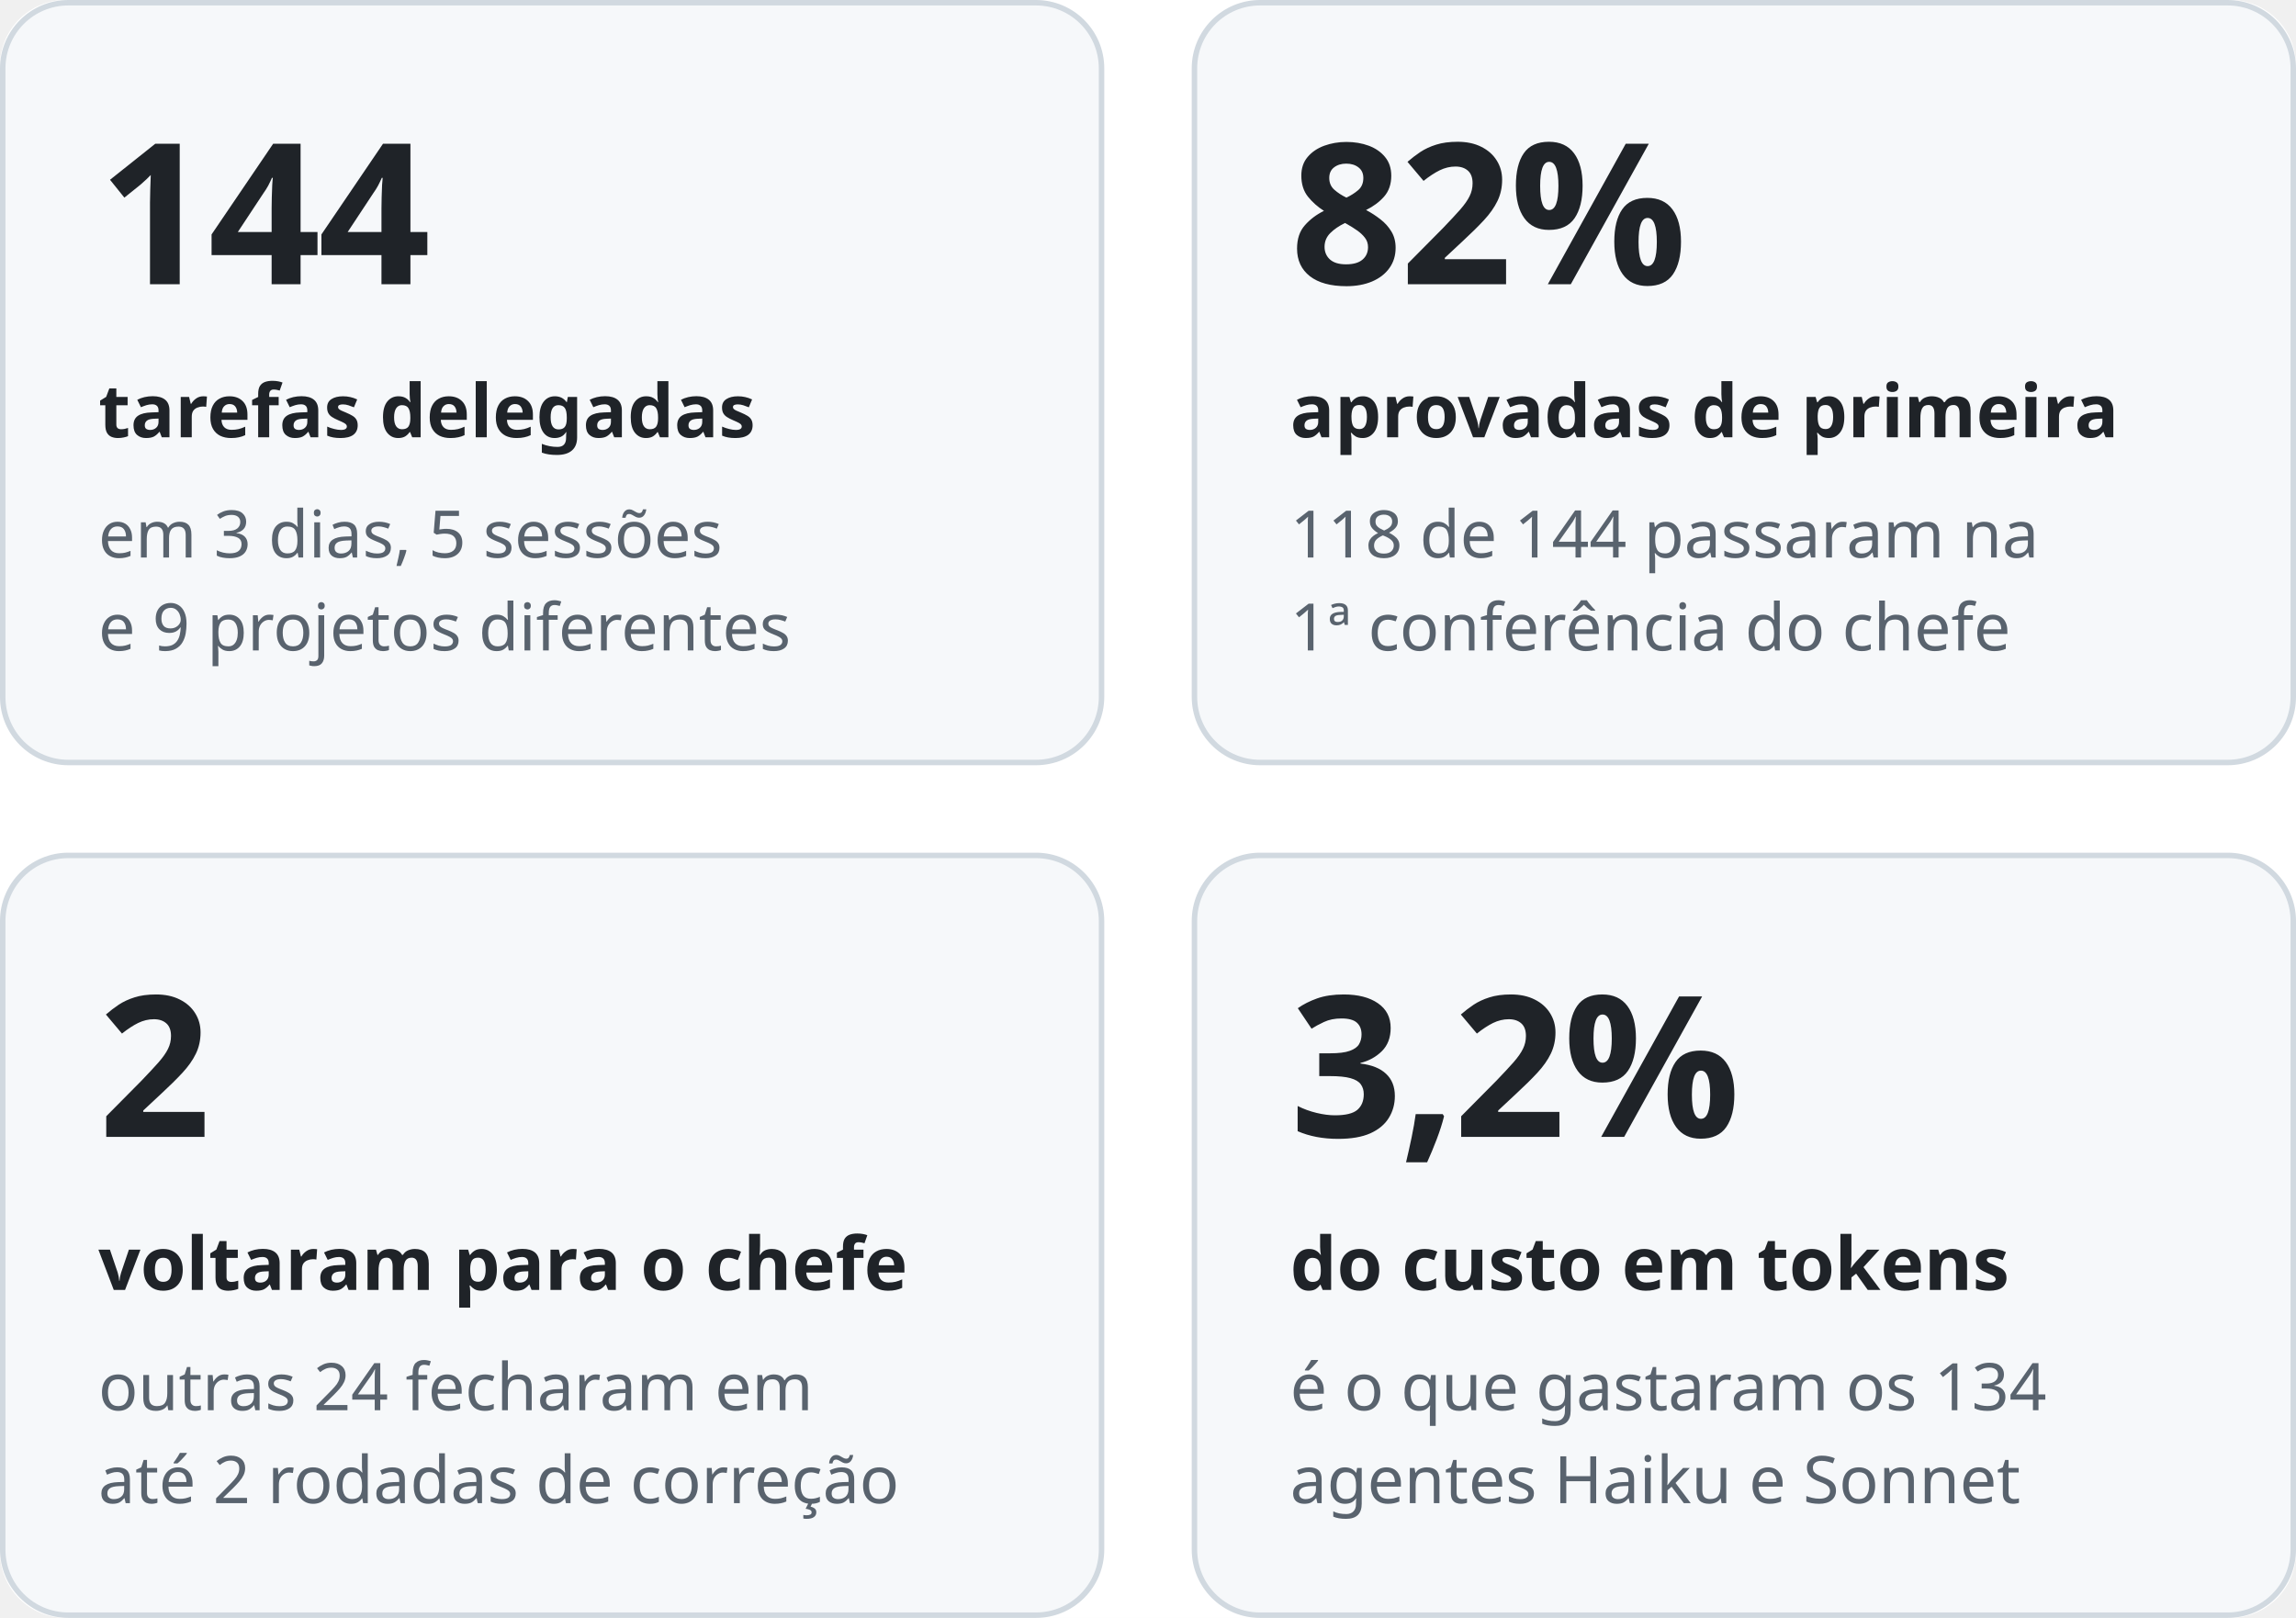
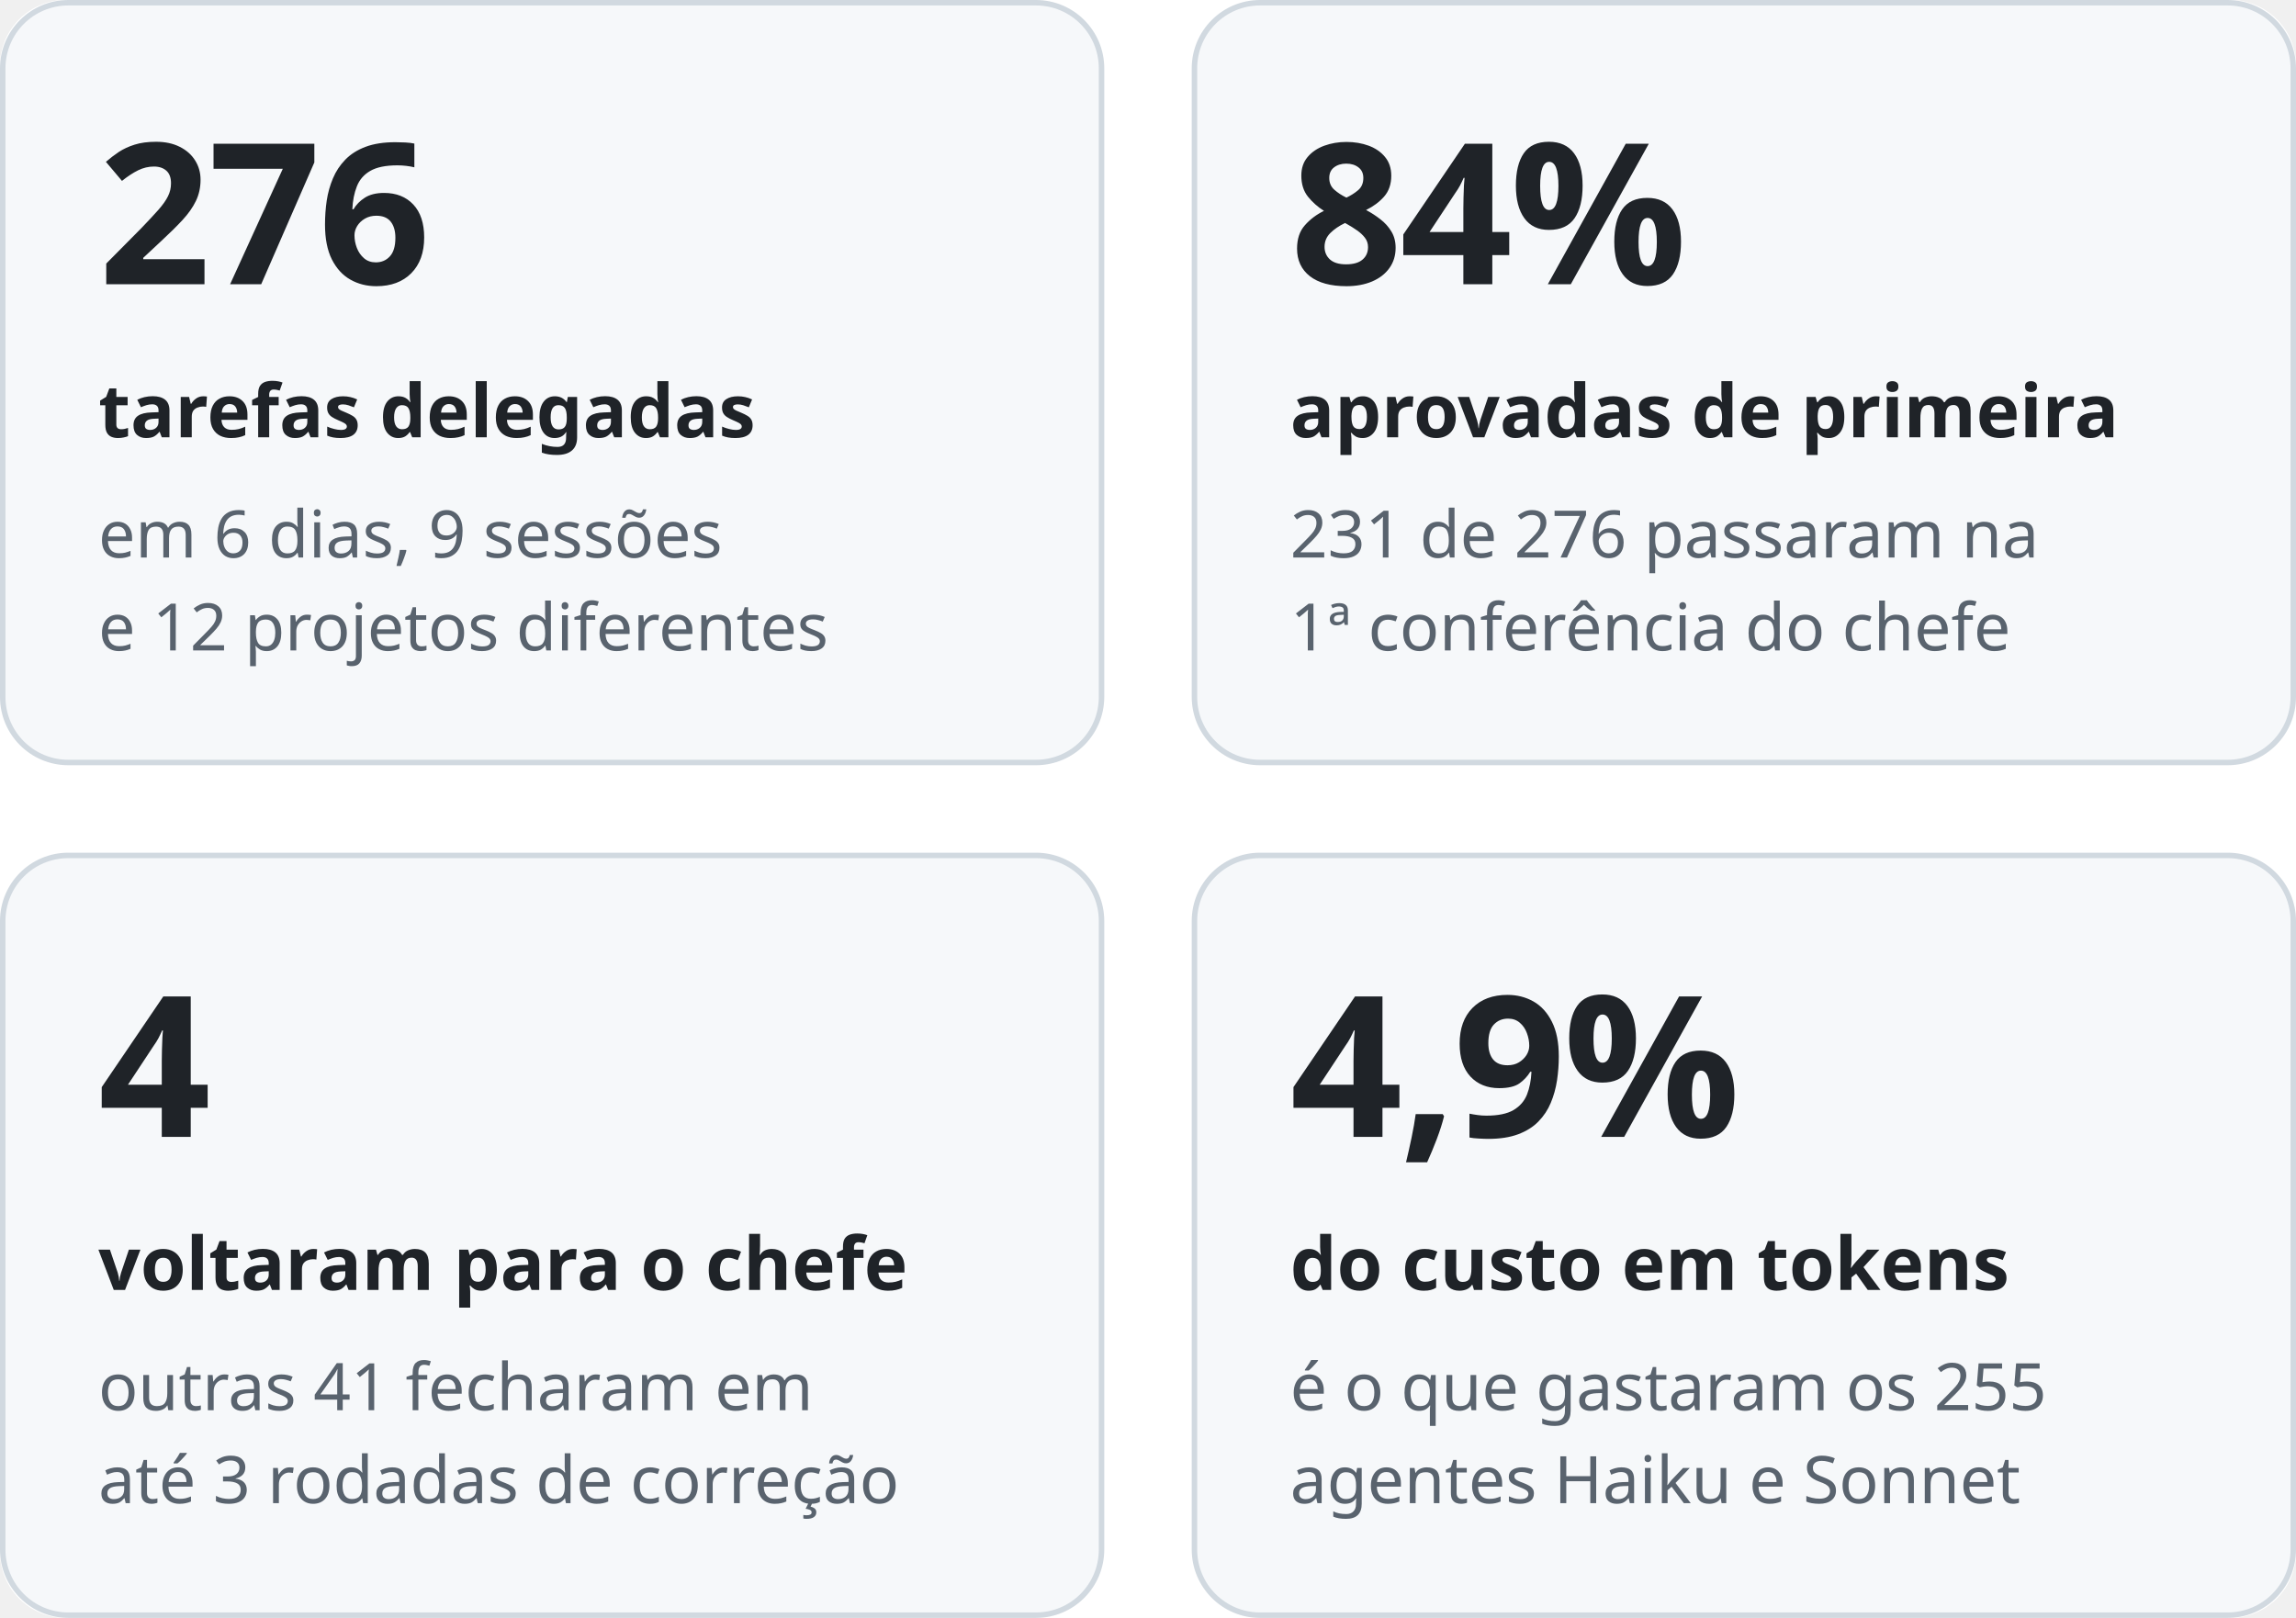
- <svg xmlns="http://www.w3.org/2000/svg" viewBox="0 0 420 296" width="420" height="296" role="img" aria-label="144 tarefas delegadas, 82% aprovadas de primeira, 2 voltaram para o chefe, 3,2% do custo nos agentes Haiku e Sonnet" font-family="-apple-system,BlinkMacSystemFont,'Segoe UI','Noto Sans',Helvetica,Arial,sans-serif">
+ <svg xmlns="http://www.w3.org/2000/svg" viewBox="0 0 420 296" width="420" height="296" role="img" aria-label="276 tarefas delegadas, 84% aprovadas de primeira, 4 voltaram para o chefe, 4,9% do custo nos agentes Haiku e Sonnet" font-family="-apple-system,BlinkMacSystemFont,'Segoe UI','Noto Sans',Helvetica,Arial,sans-serif">
  <rect width="420" height="296" rx="12" fill="#ffffff" />
  <rect x="0.5" y="0.5" width="201" height="139" rx="12" fill="#f6f8fa" stroke="#d1d9e0" />
-   <text x="18" y="52" font-size="36" fill="#1f2328" font-weight="700" text-anchor="start" letter-spacing="-0.5">144</text>
+   <text x="18" y="52" font-size="36" fill="#1f2328" font-weight="700" text-anchor="start" letter-spacing="-0.5">276</text>
  <text x="18" y="80" font-size="13.5" fill="#1f2328" font-weight="600" text-anchor="start">tarefas delegadas</text>
-   <text x="18" y="102" font-size="12" fill="#59636e" font-weight="400" text-anchor="start">em 3 dias, 5 sessões</text>
-   <text x="18" y="119" font-size="12" fill="#59636e" font-weight="400" text-anchor="start">e 9 projetos diferentes</text>
+   <text x="18" y="102" font-size="12" fill="#59636e" font-weight="400" text-anchor="start">em 6 dias, 9 sessões</text>
+   <text x="18" y="119" font-size="12" fill="#59636e" font-weight="400" text-anchor="start">e 12 projetos diferentes</text>
  <rect x="218.5" y="0.5" width="201" height="139" rx="12" fill="#f6f8fa" stroke="#d1d9e0" />
-   <text x="236" y="52" font-size="36" fill="#1f2328" font-weight="700" text-anchor="start" letter-spacing="-0.5">82%</text>
+   <text x="236" y="52" font-size="36" fill="#1f2328" font-weight="700" text-anchor="start" letter-spacing="-0.5">84%</text>
  <text x="236" y="80" font-size="13.5" fill="#1f2328" font-weight="600" text-anchor="start">aprovadas de primeira</text>
-   <text x="236" y="102" font-size="12" fill="#59636e" font-weight="400" text-anchor="start">118 de 144 passaram na</text>
+   <text x="236" y="102" font-size="12" fill="#59636e" font-weight="400" text-anchor="start">231 de 276 passaram na</text>
  <text x="236" y="119" font-size="12" fill="#59636e" font-weight="400" text-anchor="start">1ª conferência do chefe</text>
  <rect x="0.5" y="156.5" width="201" height="139" rx="12" fill="#f6f8fa" stroke="#d1d9e0" />
-   <text x="18" y="208" font-size="36" fill="#1f2328" font-weight="700" text-anchor="start" letter-spacing="-0.5">2</text>
+   <text x="18" y="208" font-size="36" fill="#1f2328" font-weight="700" text-anchor="start" letter-spacing="-0.5">4</text>
  <text x="18" y="236" font-size="13.5" fill="#1f2328" font-weight="600" text-anchor="start">voltaram para o chefe</text>
-   <text x="18" y="258" font-size="12" fill="#59636e" font-weight="400" text-anchor="start">outras 24 fecharam em</text>
-   <text x="18" y="275" font-size="12" fill="#59636e" font-weight="400" text-anchor="start">até 2 rodadas de correção</text>
+   <text x="18" y="258" font-size="12" fill="#59636e" font-weight="400" text-anchor="start">outras 41 fecharam em</text>
+   <text x="18" y="275" font-size="12" fill="#59636e" font-weight="400" text-anchor="start">até 3 rodadas de correção</text>
  <rect x="218.5" y="156.5" width="201" height="139" rx="12" fill="#f6f8fa" stroke="#d1d9e0" />
-   <text x="236" y="208" font-size="36" fill="#1f2328" font-weight="700" text-anchor="start" letter-spacing="-0.5">3,2%</text>
+   <text x="236" y="208" font-size="36" fill="#1f2328" font-weight="700" text-anchor="start" letter-spacing="-0.5">4,9%</text>
  <text x="236" y="236" font-size="13.5" fill="#1f2328" font-weight="600" text-anchor="start">do custo em tokens</text>
-   <text x="236" y="258" font-size="12" fill="#59636e" font-weight="400" text-anchor="start">é o que gastaram os 134</text>
+   <text x="236" y="258" font-size="12" fill="#59636e" font-weight="400" text-anchor="start">é o que gastaram os 255</text>
  <text x="236" y="275" font-size="12" fill="#59636e" font-weight="400" text-anchor="start">agentes Haiku e Sonnet</text>
</svg>
